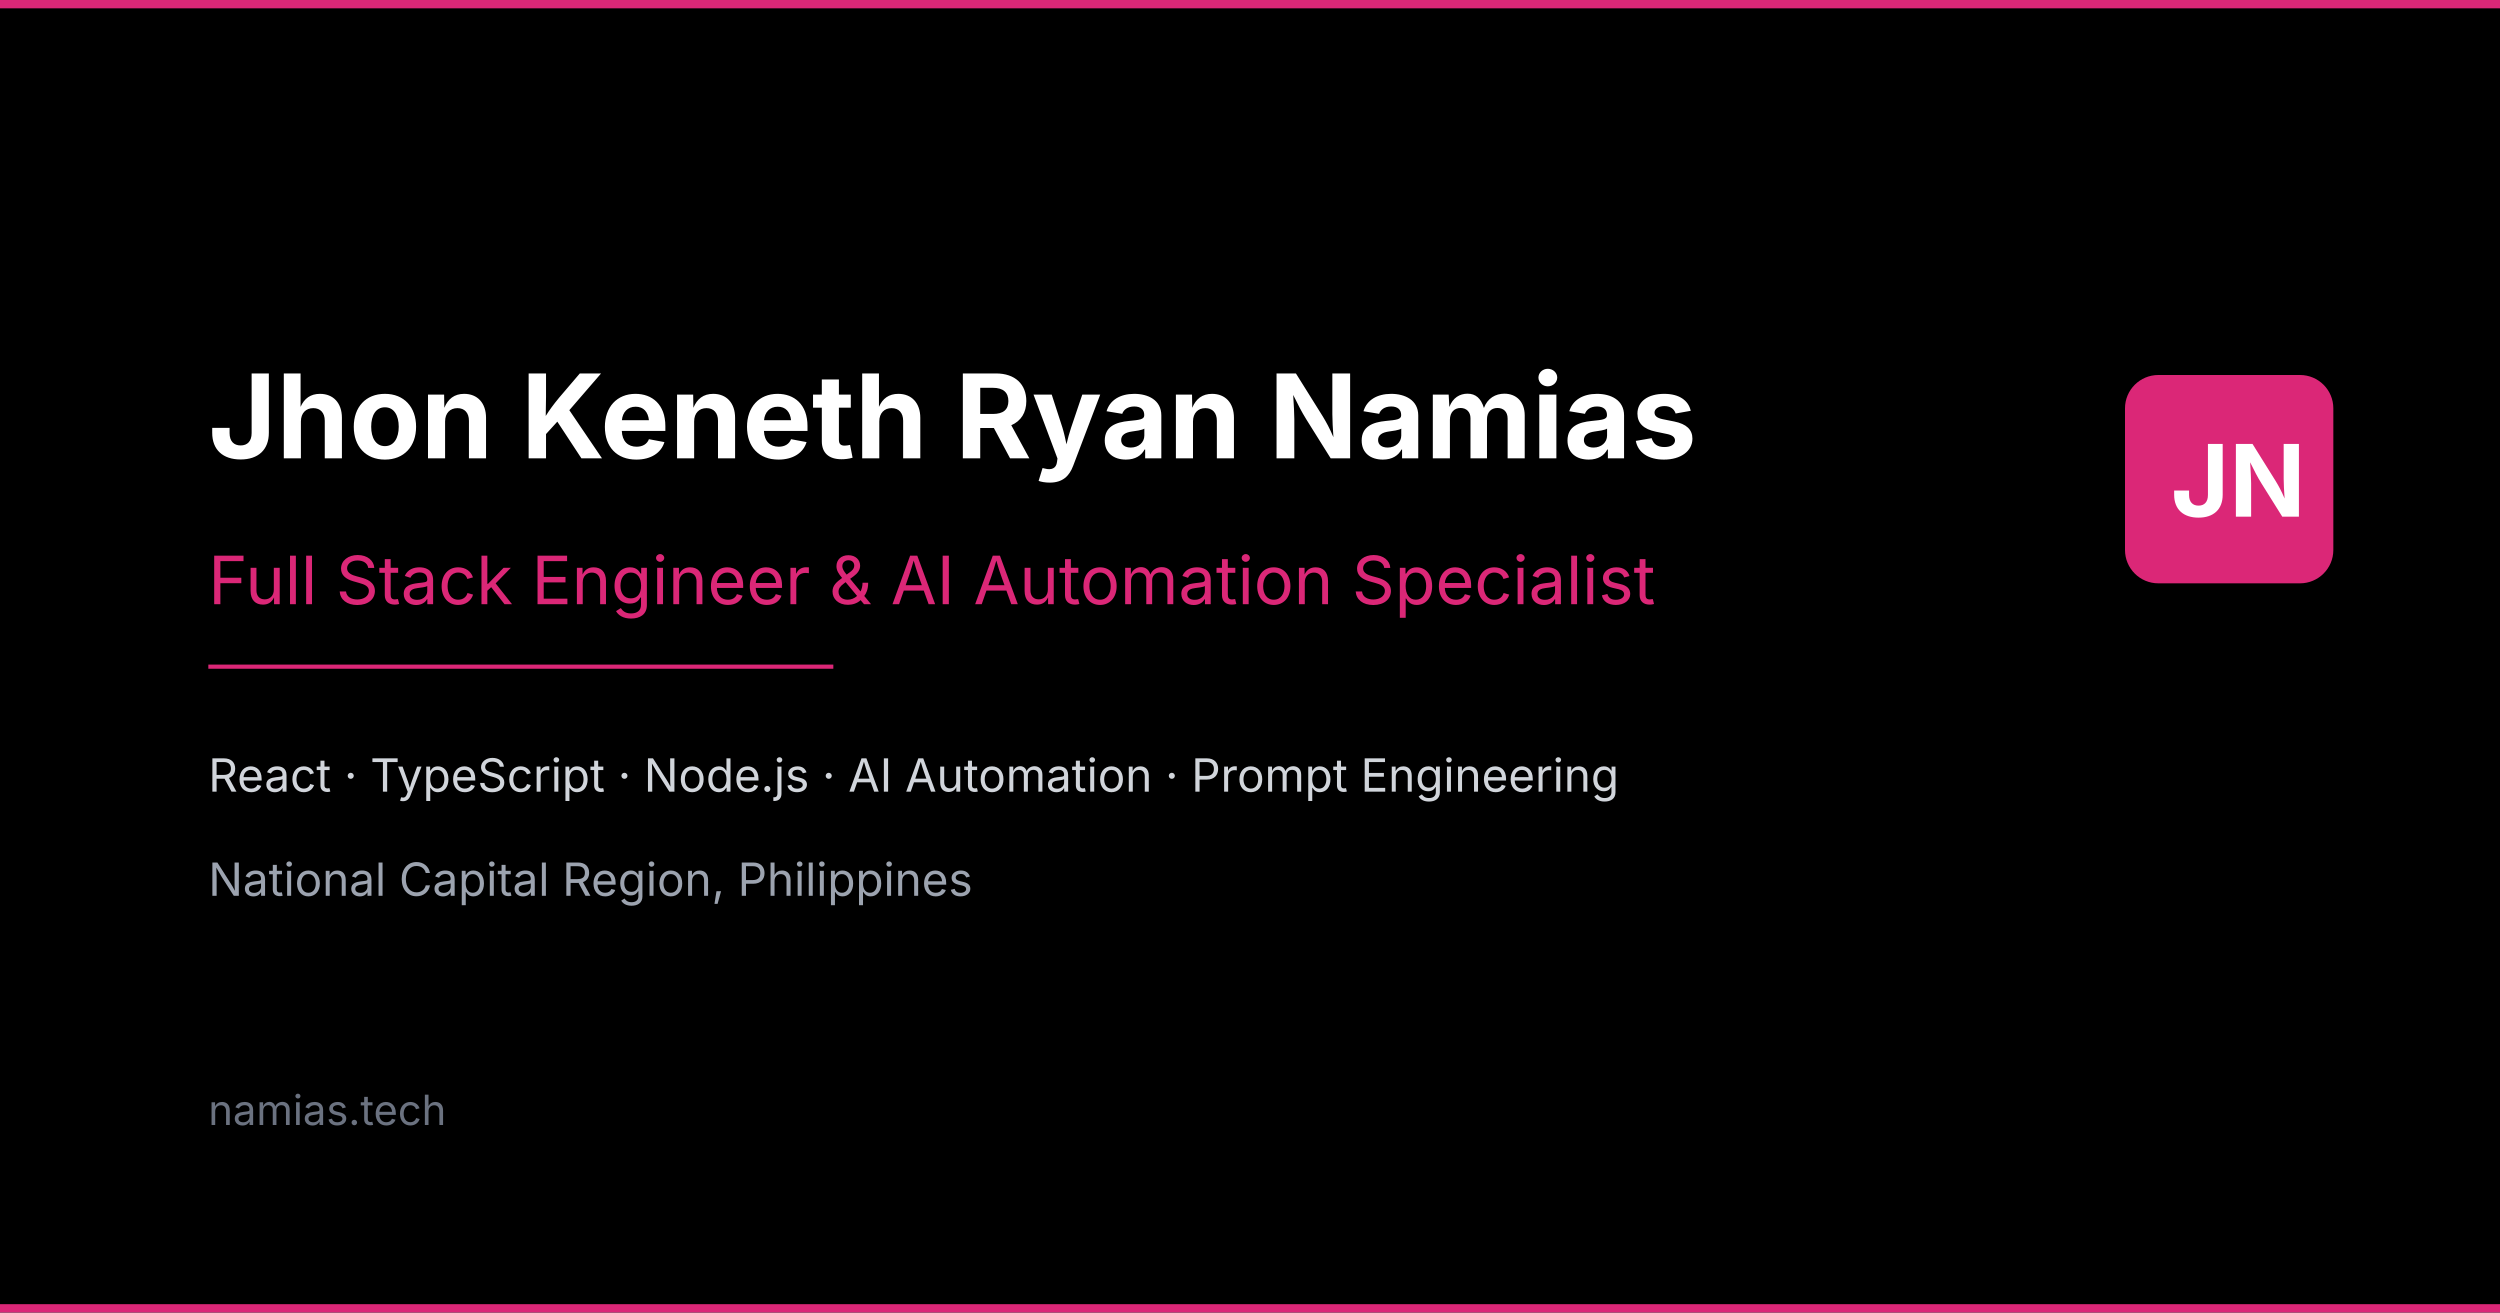
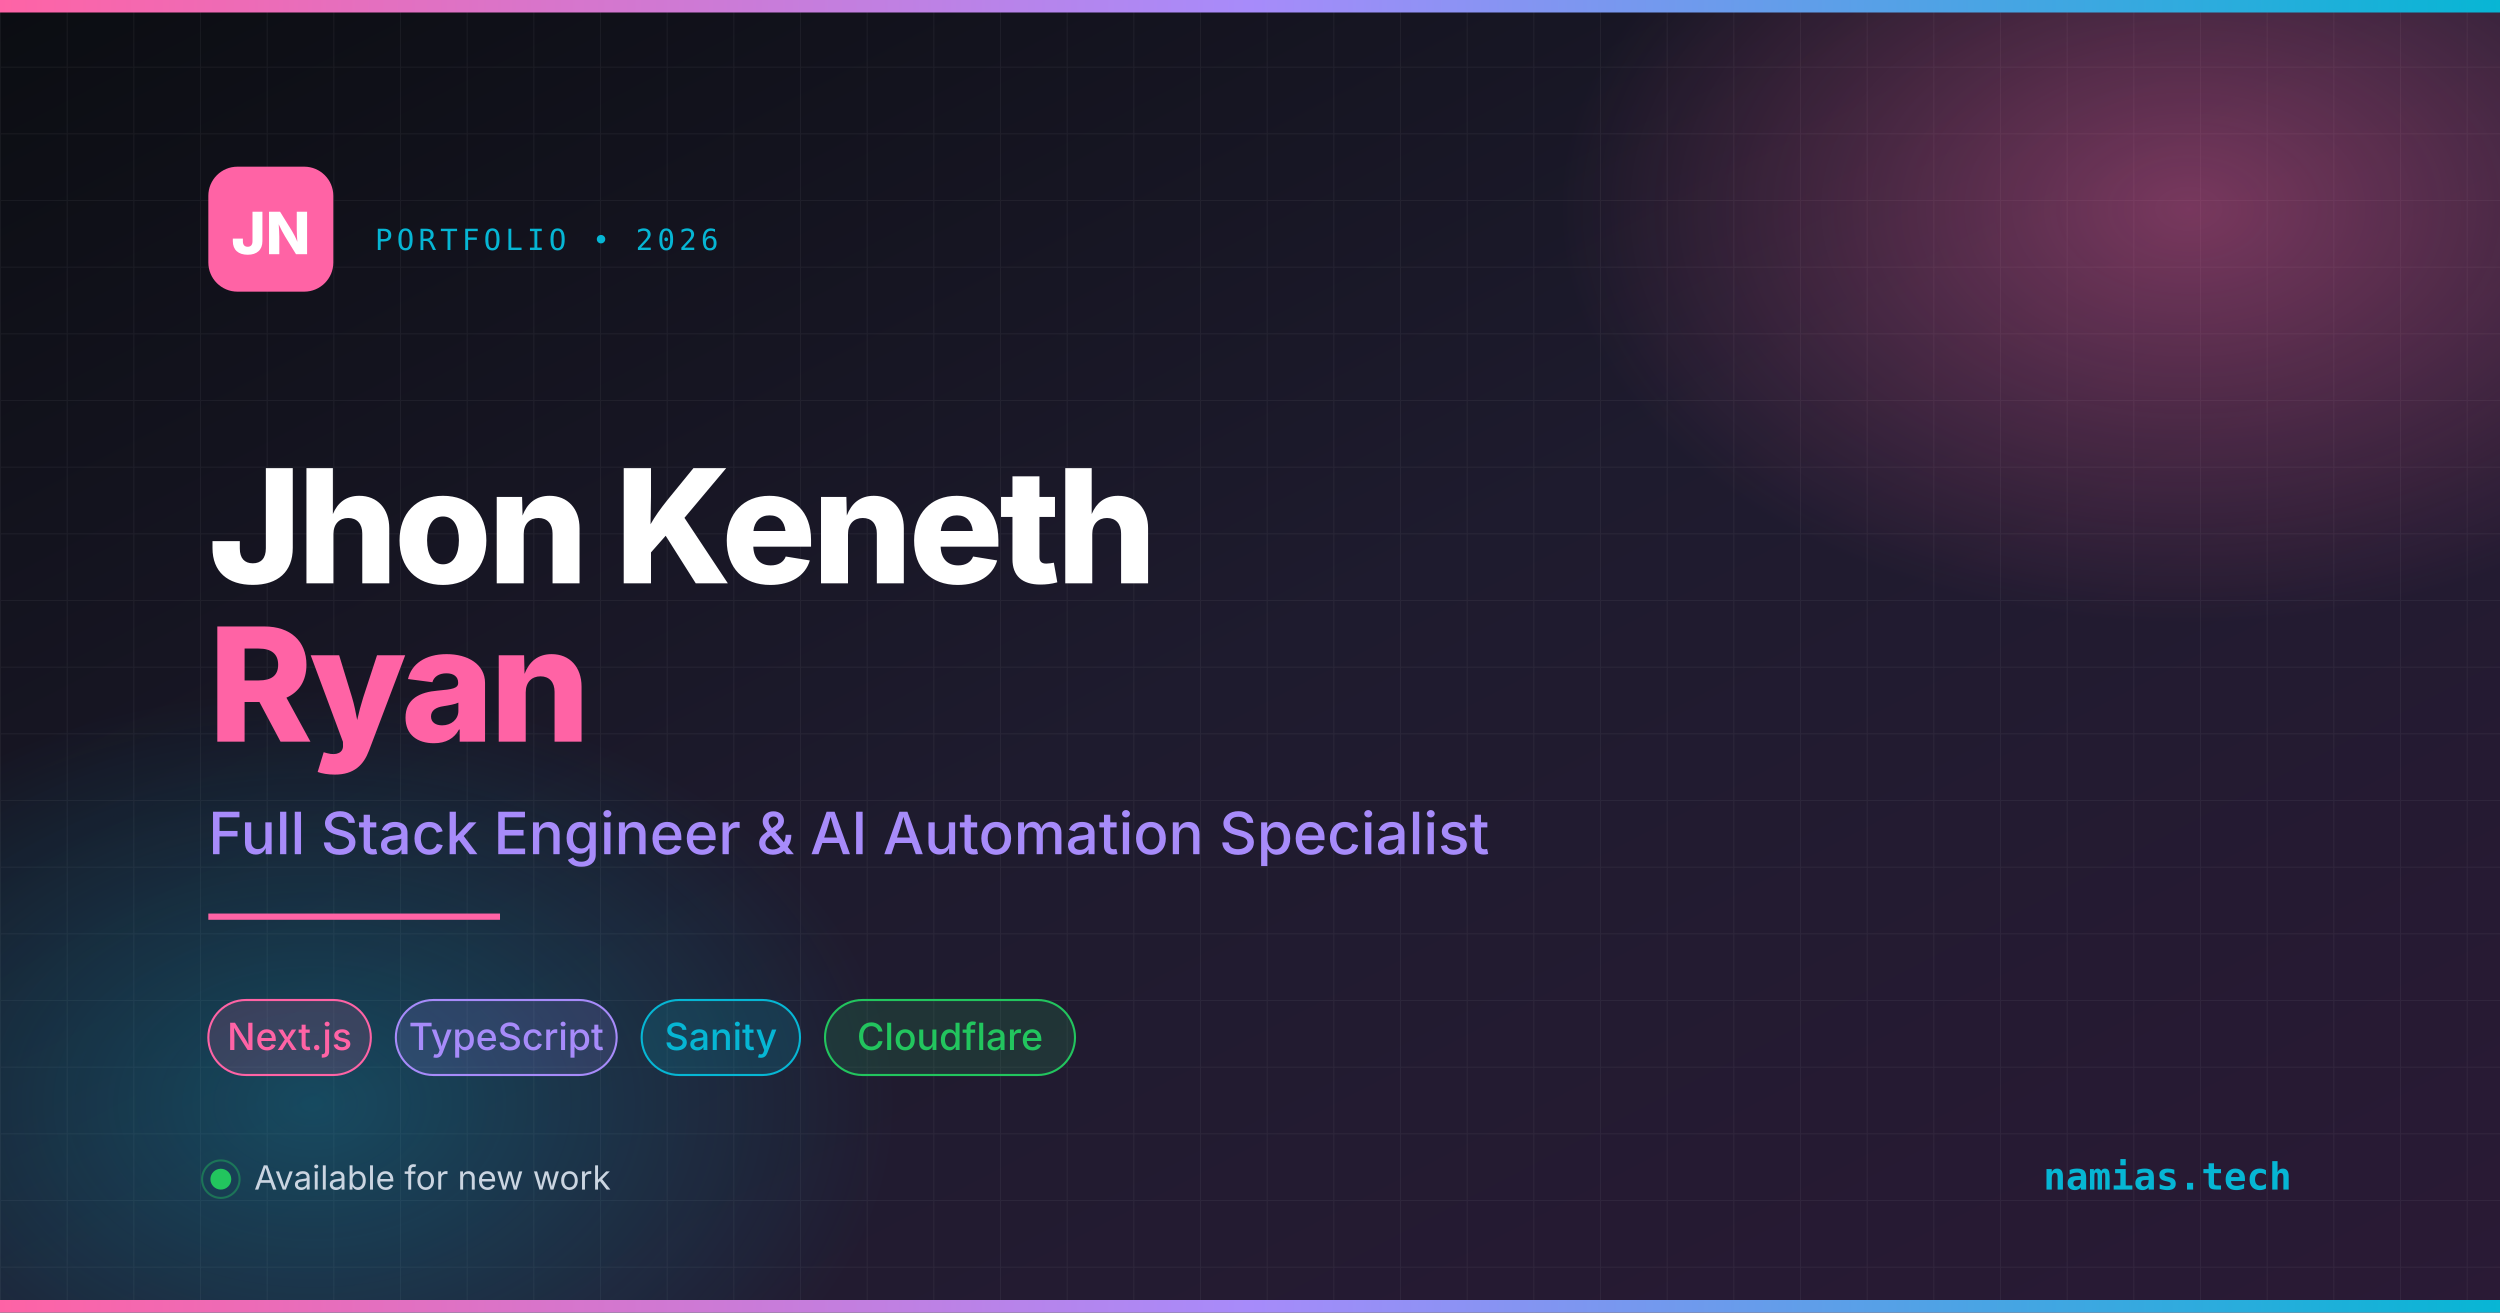
<svg xmlns="http://www.w3.org/2000/svg" width="1200" height="630" viewBox="0 0 1200 630" fill="none">
-   <rect width="1200" height="630" fill="#000000" />
-   <rect x="0" y="0" width="1200" height="4" fill="#db2777" />
-   <rect x="0" y="626" width="1200" height="4" fill="#db2777" />
-   <text x="100" y="220" font-family="Inter, system-ui, sans-serif" font-size="56" font-weight="700" fill="#ffffff">Jhon Keneth Ryan Namias</text>
-   <text x="100" y="290" font-family="Inter, system-ui, sans-serif" font-size="32" font-weight="400" fill="#db2777">Full Stack Engineer &amp; AI Automation Specialist</text>
-   <line x1="100" y1="320" x2="400" y2="320" stroke="#db2777" stroke-width="2" />
-   <text x="100" y="380" font-family="Inter, system-ui, sans-serif" font-size="22" fill="#d1d5db">React · TypeScript · Node.js · AI Automation · Prompt Engineering</text>
-   <text x="100" y="430" font-family="Inter, system-ui, sans-serif" font-size="22" fill="#9ca3af">National Capital Region, Philippines</text>
-   <text x="100" y="540" font-family="Inter, system-ui, sans-serif" font-size="20" fill="#6b7280">namias.tech</text>
-   <rect x="1020" y="180" width="100" height="100" rx="16" fill="#db2777" />
-   <text x="1042" y="248" font-family="Inter, system-ui, sans-serif" font-size="48" font-weight="700" fill="#ffffff">JN</text>
+   <defs>
+     <linearGradient id="bgGradient" x1="0%" y1="0%" x2="100%" y2="100%">
+       <stop offset="0%" stop-color="#0b0d12" />
+       <stop offset="50%" stop-color="#1e1b2e" />
+       <stop offset="100%" stop-color="#2a1a35" />
+     </linearGradient>
+     <linearGradient id="accentGradient" x1="0%" y1="0%" x2="100%" y2="0%">
+       <stop offset="0%" stop-color="#ff63a5" />
+       <stop offset="50%" stop-color="#a78bfa" />
+       <stop offset="100%" stop-color="#06b6d4" />
+     </linearGradient>
+     <pattern id="grid" width="32" height="32" patternUnits="userSpaceOnUse">
+       <path d="M 32 0 L 0 0 0 32" fill="none" stroke="rgba(255,255,255,0.05)" stroke-width="1" />
+     </pattern>
+     <radialGradient id="glowPink" cx="50%" cy="50%" r="50%">
+       <stop offset="0%" stop-color="#ff63a5" stop-opacity="0.4" />
+       <stop offset="100%" stop-color="#ff63a5" stop-opacity="0" />
+     </radialGradient>
+     <radialGradient id="glowCyan" cx="50%" cy="50%" r="50%">
+       <stop offset="0%" stop-color="#06b6d4" stop-opacity="0.3" />
+       <stop offset="100%" stop-color="#06b6d4" stop-opacity="0" />
+     </radialGradient>
+   </defs>
+   <rect width="1200" height="630" fill="url(#bgGradient)" />
+   <rect width="1200" height="630" fill="url(#grid)" />
+   <ellipse cx="1050" cy="100" rx="300" ry="200" fill="url(#glowPink)" />
+   <ellipse cx="150" cy="530" rx="280" ry="200" fill="url(#glowCyan)" />
+   <rect x="0" y="0" width="1200" height="6" fill="url(#accentGradient)" />
+   <g transform="translate(100, 80)">
+     <rect width="60" height="60" rx="14" fill="#ff63a5" />
+     <text x="30" y="42" font-family="Inter, system-ui, sans-serif" font-size="28" font-weight="800" fill="#ffffff" text-anchor="middle">JN</text>
+   </g>
+   <text x="180" y="120" font-family="'JetBrains Mono', ui-monospace, monospace" font-size="14" font-weight="500" fill="#06b6d4" letter-spacing="2">
+     PORTFOLIO • 2026
+   </text>
+   <text x="100" y="280" font-family="Inter, system-ui, sans-serif" font-size="76" font-weight="800" fill="#ffffff" letter-spacing="-2">
+     Jhon Keneth
+   </text>
+   <text x="100" y="356" font-family="Inter, system-ui, sans-serif" font-size="76" font-weight="800" letter-spacing="-2">
+     <tspan fill="#ff63a5">Ryan</tspan> Namias
+   </text>
+   <text x="100" y="410" font-family="Inter, system-ui, sans-serif" font-size="28" font-weight="500" fill="#a78bfa">
+     Full Stack Engineer &amp; AI Automation Specialist
+   </text>
+   <line x1="100" y1="440" x2="240" y2="440" stroke="#ff63a5" stroke-width="3" />
+   <g transform="translate(100, 480)" font-family="Inter, system-ui, sans-serif" font-size="18" font-weight="500">
+     <g>
+       <rect x="0" y="0" width="78" height="36" rx="18" fill="rgba(255,99,165,0.15)" stroke="#ff63a5" stroke-width="1" />
+       <text x="39" y="24" fill="#ff63a5" text-anchor="middle">Next.js</text>
+     </g>
+     <g transform="translate(90, 0)">
+       <rect x="0" y="0" width="106" height="36" rx="18" fill="rgba(167,139,250,0.15)" stroke="#a78bfa" stroke-width="1" />
+       <text x="53" y="24" fill="#a78bfa" text-anchor="middle">TypeScript</text>
+     </g>
+     <g transform="translate(208, 0)">
+       <rect x="0" y="0" width="76" height="36" rx="18" fill="rgba(6,182,212,0.15)" stroke="#06b6d4" stroke-width="1" />
+       <text x="38" y="24" fill="#06b6d4" text-anchor="middle">Sanity</text>
+     </g>
+     <g transform="translate(296, 0)">
+       <rect x="0" y="0" width="120" height="36" rx="18" fill="rgba(34,197,94,0.15)" stroke="#22c55e" stroke-width="1" />
+       <text x="60" y="24" fill="#22c55e" text-anchor="middle">Cloudflare</text>
+     </g>
+   </g>
+   <g transform="translate(100, 560)">
+     <circle cx="6" cy="6" r="5" fill="#22c55e" />
+     <circle cx="6" cy="6" r="9" fill="none" stroke="#22c55e" stroke-width="1" opacity="0.4" />
+     <text x="22" y="11" font-family="Inter, system-ui, sans-serif" font-size="16" fill="#cbd5e1">Available for new work</text>
+   </g>
+   <text x="1100" y="571" font-family="'JetBrains Mono', ui-monospace, monospace" font-size="18" font-weight="600" fill="#06b6d4" text-anchor="end">namias.tech</text>
+   <rect x="0" y="624" width="1200" height="6" fill="url(#accentGradient)" />
</svg>
